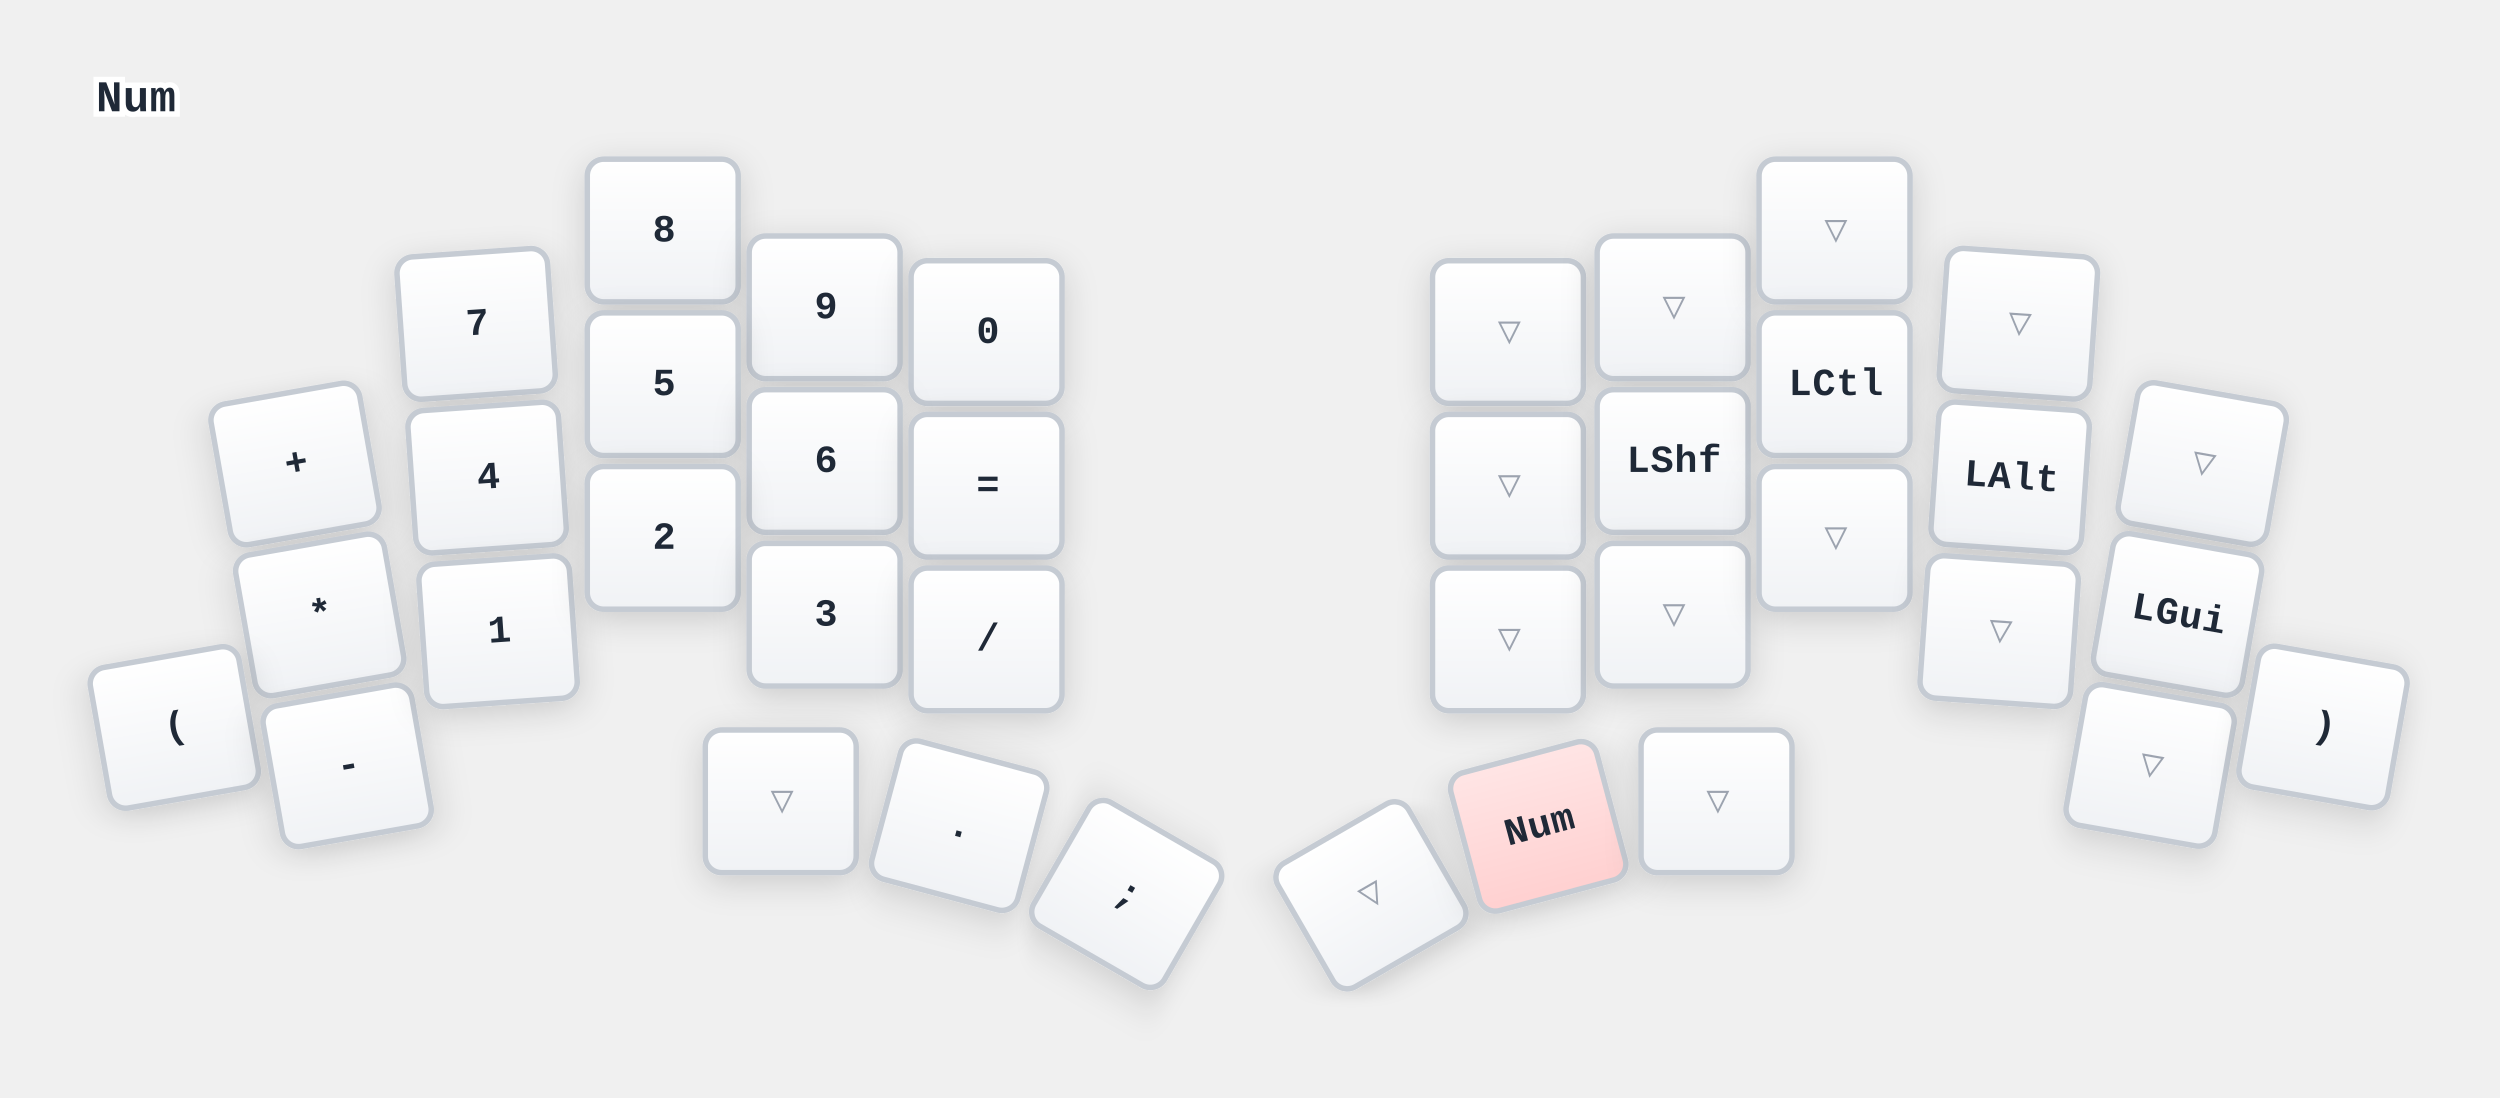
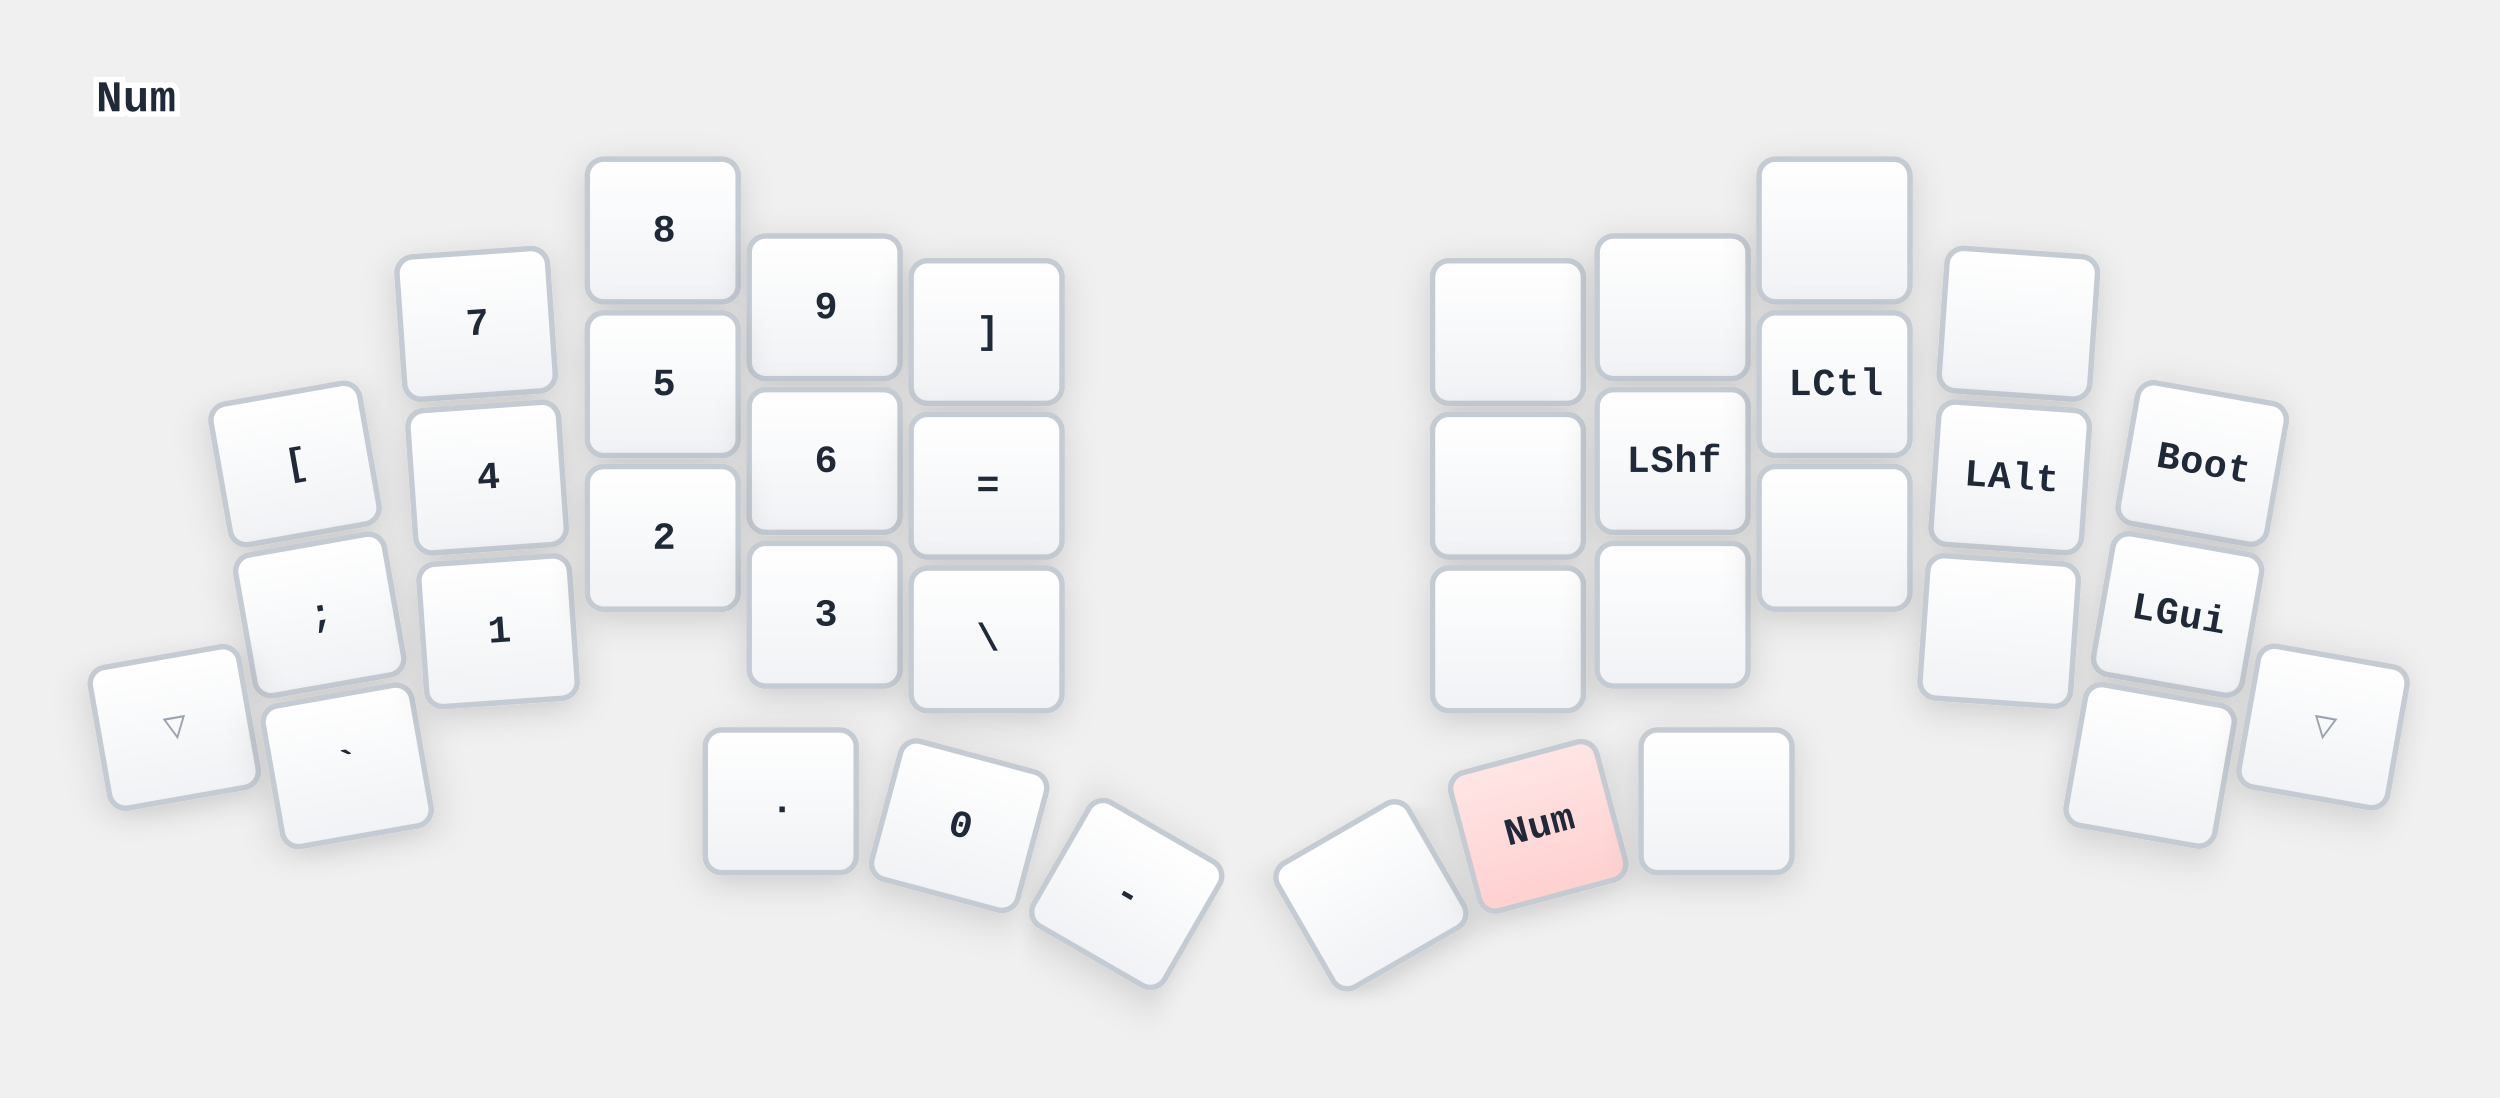
<svg xmlns="http://www.w3.org/2000/svg" width="911" height="400" viewBox="0 0 911 400" class="keymap">
  <defs>
    /* key gradients */
    <linearGradient id="keyGradient" x1="0%" y1="0%" x2="0%" y2="100%">
      <stop offset="0%" style="stop-color:#ffffff;stop-opacity:1" />
      <stop offset="100%" style="stop-color:#f0f2f5;stop-opacity:1" />
    </linearGradient>
    <linearGradient id="keyGradientCombo" x1="0%" y1="0%" x2="0%" y2="100%">
      <stop offset="0%" style="stop-color:#e3f2ff;stop-opacity:1" />
      <stop offset="100%" style="stop-color:#cfe7ff;stop-opacity:1" />
    </linearGradient>
    <linearGradient id="keyGradientHeld" x1="0%" y1="0%" x2="0%" y2="100%">
      <stop offset="0%" style="stop-color:#ffe5e5;stop-opacity:1" />
      <stop offset="100%" style="stop-color:#ffd0d0;stop-opacity:1" />
    </linearGradient>
    /* start glyphs */
    <svg id="mdi:skip-backward">
      <svg id="mdi-skip-backward" viewBox="0 0 24 24">
        <path d="M20,5V19L13,12M6,5V19H4V5M13,5V19L6,12" />
      </svg>
    </svg>
    <svg id="mdi:skip-forward">
      <svg id="mdi-skip-forward" viewBox="0 0 24 24">
        <path d="M4,5V19L11,12M18,5V19H20V5M11,5V19L18,12" />
      </svg>
    </svg>
    <svg id="mdi:volume-high">
      <svg id="mdi-volume-high" viewBox="0 0 24 24">
        <path d="M14,3.23V5.29C16.89,6.15 19,8.83 19,12C19,15.17 16.89,17.84 14,18.7V20.77C18,19.86 21,16.28 21,12C21,7.72 18,4.14 14,3.23M16.5,12C16.5,10.23 15.5,8.71 14,7.97V16C15.5,15.29 16.5,13.76 16.5,12M3,9V15H7L12,20V4L7,9H3Z" />
      </svg>
    </svg>
    <svg id="mdi:volume-medium">
      <svg id="mdi-volume-medium" viewBox="0 0 24 24">
        <path d="M5,9V15H9L14,20V4L9,9M18.5,12C18.5,10.23 17.5,8.71 16,7.97V16C17.5,15.29 18.5,13.76 18.5,12Z" />
      </svg>
    </svg>
    <svg id="mdi:volume-off">
      <svg id="mdi-volume-off" viewBox="0 0 24 24">
        <path d="M12,4L9.91,6.09L12,8.18M4.27,3L3,4.27L7.73,9H3V15H7L12,20V13.27L16.25,17.53C15.58,18.04 14.83,18.46 14,18.7V20.77C15.38,20.45 16.63,19.82 17.68,18.96L19.73,21L21,19.73L12,10.73M19,12C19,12.94 18.8,13.82 18.46,14.64L19.97,16.15C20.62,14.91 21,13.5 21,12C21,7.72 18,4.14 14,3.23V5.29C16.89,6.15 19,8.83 19,12M16.5,12C16.5,10.23 15.5,8.71 14,7.97V10.18L16.45,12.63C16.5,12.43 16.5,12.21 16.5,12Z" />
      </svg>
    </svg>
  </defs>/* end glyphs */
  <style>
    /* inherit to force styles through use tags */
    svg path {
      fill: inherit;
    }

    /* font and background color specifications */
    svg.keymap {
      font-family: 'Lilex Nerd Font', 'LilexNerdFont', SFMono-Regular, Consolas, Liberation Mono, Menlo, monospace;
      font-size: 12px;
      font-kerning: normal;
      text-rendering: optimizeLegibility;
      fill: #1f2937;
      font-variant-ligatures: none;
    }

    /* default key styling */
    rect.key {
      fill: url(#keyGradient);
      filter: drop-shadow(0 3px 6px rgba(0, 0, 0, 0.15));
    }

    rect.key {
      stroke: #c5cbd3;
      stroke-width: 2;
    }

    rect.combo {
      stroke: #8bb5e8;
      stroke-width: 2;
    }

    /* default key side styling, only used is draw_key_sides is set */
    rect.side {
      filter: brightness(90%);
    }

    /* color accent for combo boxes */
    rect.combo,
    rect.combo-separate {
      fill: url(#keyGradientCombo);
    }

    /* color accent for held keys */
    rect.held,
    rect.combo.held {
      fill: url(#keyGradientHeld);
    }

    /* color accent for ghost (optional) keys */
    rect.ghost,
    rect.combo.ghost {
      stroke-dasharray: 4, 4;
      stroke-width: 2;
    }

    text {
      text-anchor: middle;
      dominant-baseline: middle;
      letter-spacing: 0.01em;
    }

    /* main tap key text - larger and bold */
    text.tap {
      font-size: 14px;
      font-weight: 700;
      letter-spacing: 0.02em;
    }

    /* nerd font icons - ensure proper centering */
    text.tap.icon {
      font-size: 22px;
      dominant-baseline: central;
      text-anchor: middle;
      transform: translateY(0px);
      line-height: 1;
    }

    /* specific adjustments for different icon types */
    text.tap.icon.offset-full {
      transform: translate(-5px, 0px);
    }

    text.tap.icon.offset-half {
      transform: translate(-2.5px, 0px);
    }

    /* tap text with shifted - position left of center */
    text.tap.has-shifted {
      text-anchor: end;
      dominant-baseline: middle;
      transform: translateX(-4px);
      font-size: 18px;
      font-weight: 700;
    }

    /* styling for layer labels */
    text.label {
      font-weight: bold;
      text-anchor: start;
      stroke: white;
      stroke-width: 4;
      paint-order: stroke;
    }

    /* styling for optional footer */
    text.footer {
      text-anchor: end;
      dominant-baseline: auto;
      stroke: white;
      stroke-width: 4;
      paint-order: stroke;
    }

    /* styling for combo tap, and key non-tap label text */
    text.combo,
    text.hold,
    text.shifted,
    text.left,
    text.right {
      font-size: 11px;
      font-weight: 700;
      opacity: 0.95;
    }

    /* hold text positioned at bottom of key */
    text.hold {
      text-anchor: middle;
      dominant-baseline: auto;
      transform: translateY(18px);
    }

    /* shifted text positioned right of center */
    text.shifted {
      text-anchor: start;
      dominant-baseline: middle;
      transform: translateX(4px);
      font-size: 18px;
      font-weight: 700;
      opacity: 1;
    }

    text.left {
      text-anchor: start;
    }

    text.right {
      text-anchor: end;
    }

    /* layer activators */
    text.layer-activator {
      font-weight: 700;
      opacity: 0.9;
    }

    /* styling for hold/shifted label text in combo box */
    text.combo.hold,
    text.combo.shifted,
    text.combo.left,
    text.combo.right {
      font-size: 7.5px;
    }

    /* size variants for hold/shifted labels */
    text.small {
      font-size: 9px;
    }

    text.smaller {
      font-size: 6.5px;
      letter-spacing: -0.01em;
    }

    text.tiny {
      font-size: 6px;
      letter-spacing: -0.02em;
    }

    /* lighter symbol for transparent keys */
    text.trans {
      fill: #9ca3af;
    }

    /* styling for combo dendrons */
    path.combo {
      stroke-width: 1;
      stroke: #9ca3af;
      fill: none;
    }

    /* Start Tabler Icons Cleanup */
    /* cannot use height/width with glyphs */
    .icon-tabler&gt;path {
      fill: inherit;
      stroke: inherit;
      stroke-width: 2;
    }

    /* hide tabler's default box */
    .icon-tabler&gt;path[stroke="none"][fill="none"] {
      visibility: hidden;
    }

    /* End Tabler Icons Cleanup */

    svg.keymap {
      fill: #1f2937;
    }

    rect.key {
      fill: url(#keyGradient);
      filter: drop-shadow(0 3px 6px rgba(0, 0, 0, 0.15));
      stroke: #c5cbd3;
      stroke-width: 2;
    }

    rect.combo {
      stroke: #8bb5e8;
      stroke-width: 2;
    }

    rect.combo,
    rect.combo-separate {
      fill: url(#keyGradientCombo);
    }

    rect.held,
    rect.combo.held {
      fill: url(#keyGradientHeld);
    }

    text.label,
    text.footer {
      stroke: white;
    }

    text.trans {
      fill: #9ca3af;
    }

    path.combo {
      stroke: #9ca3af;
    }
  </style>
  <g transform="translate(30, 0)">
    <g transform="translate(0, 56)">
      <text x="5" y="-20" class="label" font-size="16">Num</text>
      <g transform="translate(78, 113) rotate(-10.0)" class="key keypos-0">
        <rect rx="6" ry="6" x="-28" y="-26" width="55" height="52" class="key" />
-         <text x="0" y="0" class="key tap">+</text>
+         <text x="0" y="0" class="key tap">[</text>
      </g>
      <g transform="translate(144, 62) rotate(-4.0)" class="key keypos-1">
        <rect rx="6" ry="6" x="-28" y="-26" width="55" height="52" class="key" />
        <text x="0" y="0" class="key tap">7</text>
      </g>
      <g transform="translate(212, 28)" class="key keypos-2">
        <rect rx="6" ry="6" x="-28" y="-26" width="55" height="52" class="key" />
        <text x="0" y="0" class="key tap">8</text>
      </g>
      <g transform="translate(271, 56)" class="key keypos-3">
        <rect rx="6" ry="6" x="-28" y="-26" width="55" height="52" class="key" />
        <text x="0" y="0" class="key tap">9</text>
      </g>
      <g transform="translate(330, 65)" class="key keypos-4">
        <rect rx="6" ry="6" x="-28" y="-26" width="55" height="52" class="key" />
+         <text x="0" y="0" class="key tap">]</text>
+       </g>
+       <g transform="translate(520, 65)" class="key keypos-5">
+         <rect rx="6" ry="6" x="-28" y="-26" width="55" height="52" class="key" />
+         <text x="0" y="0" class="key tap" />
+       </g>
+       <g transform="translate(580, 56)" class="key keypos-6">
+         <rect rx="6" ry="6" x="-28" y="-26" width="55" height="52" class="key" />
+         <text x="0" y="0" class="key tap" />
+       </g>
+       <g transform="translate(639, 28)" class="key keypos-7">
+         <rect rx="6" ry="6" x="-28" y="-26" width="55" height="52" class="key" />
+         <text x="0" y="0" class="key tap" />
+       </g>
+       <g transform="translate(706, 62) rotate(4.0)" class="key keypos-8">
+         <rect rx="6" ry="6" x="-28" y="-26" width="55" height="52" class="key" />
+         <text x="0" y="0" class="key tap" />
+       </g>
+       <g transform="translate(773, 113) rotate(10.0)" class="key keypos-9">
+         <rect rx="6" ry="6" x="-28" y="-26" width="55" height="52" class="key" />
+         <text x="0" y="0" class="key tap">Boot</text>
+       </g>
+       <g transform="translate(87, 168) rotate(-10.0)" class="key keypos-10">
+         <rect rx="6" ry="6" x="-28" y="-26" width="55" height="52" class="key" />
+         <text x="0" y="0" class="key tap">;</text>
+       </g>
+       <g transform="translate(148, 118) rotate(-4.0)" class="key keypos-11">
+         <rect rx="6" ry="6" x="-28" y="-26" width="55" height="52" class="key" />
+         <text x="0" y="0" class="key tap">4</text>
+       </g>
+       <g transform="translate(212, 84)" class="key keypos-12">
+         <rect rx="6" ry="6" x="-28" y="-26" width="55" height="52" class="key" />
+         <text x="0" y="0" class="key tap">5</text>
+       </g>
+       <g transform="translate(271, 112)" class="key keypos-13">
+         <rect rx="6" ry="6" x="-28" y="-26" width="55" height="52" class="key" />
+         <text x="0" y="0" class="key tap">6</text>
+       </g>
+       <g transform="translate(330, 121)" class="key keypos-14">
+         <rect rx="6" ry="6" x="-28" y="-26" width="55" height="52" class="key" />
+         <text x="0" y="0" class="key tap">=</text>
+       </g>
+       <g transform="translate(520, 121)" class="key keypos-15">
+         <rect rx="6" ry="6" x="-28" y="-26" width="55" height="52" class="key" />
+         <text x="0" y="0" class="key tap" />
+       </g>
+       <g transform="translate(580, 112)" class="key keypos-16">
+         <rect rx="6" ry="6" x="-28" y="-26" width="55" height="52" class="key" />
+         <text x="0" y="0" class="key tap">LShf</text>
+       </g>
+       <g transform="translate(639, 84)" class="key keypos-17">
+         <rect rx="6" ry="6" x="-28" y="-26" width="55" height="52" class="key" />
+         <text x="0" y="0" class="key tap">LCtl</text>
+       </g>
+       <g transform="translate(703, 118) rotate(4.0)" class="key keypos-18">
+         <rect rx="6" ry="6" x="-28" y="-26" width="55" height="52" class="key" />
+         <text x="0" y="0" class="key tap">LAlt</text>
+       </g>
+       <g transform="translate(764, 168) rotate(10.0)" class="key keypos-19">
+         <rect rx="6" ry="6" x="-28" y="-26" width="55" height="52" class="key" />
+         <text x="0" y="0" class="key tap">LGui</text>
+       </g>
+       <g transform="translate(34, 209) rotate(-10.0)" class="key keypos-20">
+         <rect rx="6" ry="6" x="-28" y="-26" width="55" height="52" class="key" />
+         <text x="0" y="0" class="key tap trans">▽</text>
+       </g>
+       <g transform="translate(97, 223) rotate(-10.0)" class="key keypos-21">
+         <rect rx="6" ry="6" x="-28" y="-26" width="55" height="52" class="key" />
+         <text x="0" y="0" class="key tap">`</text>
+       </g>
+       <g transform="translate(152, 174) rotate(-4.0)" class="key keypos-22">
+         <rect rx="6" ry="6" x="-28" y="-26" width="55" height="52" class="key" />
+         <text x="0" y="0" class="key tap">1</text>
+       </g>
+       <g transform="translate(212, 140)" class="key keypos-23">
+         <rect rx="6" ry="6" x="-28" y="-26" width="55" height="52" class="key" />
+         <text x="0" y="0" class="key tap">2</text>
+       </g>
+       <g transform="translate(271, 168)" class="key keypos-24">
+         <rect rx="6" ry="6" x="-28" y="-26" width="55" height="52" class="key" />
+         <text x="0" y="0" class="key tap">3</text>
+       </g>
+       <g transform="translate(330, 177)" class="key keypos-25">
+         <rect rx="6" ry="6" x="-28" y="-26" width="55" height="52" class="key" />
+         <text x="0" y="0" class="key tap">\</text>
+       </g>
+       <g transform="translate(520, 177)" class="key keypos-26">
+         <rect rx="6" ry="6" x="-28" y="-26" width="55" height="52" class="key" />
+         <text x="0" y="0" class="key tap" />
+       </g>
+       <g transform="translate(580, 168)" class="key keypos-27">
+         <rect rx="6" ry="6" x="-28" y="-26" width="55" height="52" class="key" />
+         <text x="0" y="0" class="key tap" />
+       </g>
+       <g transform="translate(639, 140)" class="key keypos-28">
+         <rect rx="6" ry="6" x="-28" y="-26" width="55" height="52" class="key" />
+         <text x="0" y="0" class="key tap" />
+       </g>
+       <g transform="translate(699, 174) rotate(4.0)" class="key keypos-29">
+         <rect rx="6" ry="6" x="-28" y="-26" width="55" height="52" class="key" />
+         <text x="0" y="0" class="key tap" />
+       </g>
+       <g transform="translate(754, 223) rotate(10.0)" class="key keypos-30">
+         <rect rx="6" ry="6" x="-28" y="-26" width="55" height="52" class="key" />
+         <text x="0" y="0" class="key tap" />
+       </g>
+       <g transform="translate(817, 209) rotate(10.0)" class="key keypos-31">
+         <rect rx="6" ry="6" x="-28" y="-26" width="55" height="52" class="key" />
+         <text x="0" y="0" class="key tap trans">▽</text>
+       </g>
+       <g transform="translate(255, 236)" class="key keypos-32">
+         <rect rx="6" ry="6" x="-28" y="-26" width="55" height="52" class="key" />
+         <text x="0" y="0" class="key tap">.</text>
+       </g>
+       <g transform="translate(320, 245) rotate(15.0)" class="key keypos-33">
+         <rect rx="6" ry="6" x="-28" y="-26" width="55" height="52" class="key" />
        <text x="0" y="0" class="key tap">0</text>
      </g>
-       <g transform="translate(520, 65)" class="key keypos-5">
-         <rect rx="6" ry="6" x="-28" y="-26" width="55" height="52" class="key" />
-         <text x="0" y="0" class="key tap trans">▽</text>
-       </g>
-       <g transform="translate(580, 56)" class="key keypos-6">
-         <rect rx="6" ry="6" x="-28" y="-26" width="55" height="52" class="key" />
-         <text x="0" y="0" class="key tap trans">▽</text>
-       </g>
-       <g transform="translate(639, 28)" class="key keypos-7">
-         <rect rx="6" ry="6" x="-28" y="-26" width="55" height="52" class="key" />
-         <text x="0" y="0" class="key tap trans">▽</text>
-       </g>
-       <g transform="translate(706, 62) rotate(4.0)" class="key keypos-8">
-         <rect rx="6" ry="6" x="-28" y="-26" width="55" height="52" class="key" />
-         <text x="0" y="0" class="key tap trans">▽</text>
-       </g>
-       <g transform="translate(773, 113) rotate(10.0)" class="key keypos-9">
-         <rect rx="6" ry="6" x="-28" y="-26" width="55" height="52" class="key" />
-         <text x="0" y="0" class="key tap trans">▽</text>
-       </g>
-       <g transform="translate(87, 168) rotate(-10.0)" class="key keypos-10">
-         <rect rx="6" ry="6" x="-28" y="-26" width="55" height="52" class="key" />
-         <text x="0" y="0" class="key tap">*</text>
-       </g>
-       <g transform="translate(148, 118) rotate(-4.0)" class="key keypos-11">
-         <rect rx="6" ry="6" x="-28" y="-26" width="55" height="52" class="key" />
-         <text x="0" y="0" class="key tap">4</text>
-       </g>
-       <g transform="translate(212, 84)" class="key keypos-12">
-         <rect rx="6" ry="6" x="-28" y="-26" width="55" height="52" class="key" />
-         <text x="0" y="0" class="key tap">5</text>
-       </g>
-       <g transform="translate(271, 112)" class="key keypos-13">
-         <rect rx="6" ry="6" x="-28" y="-26" width="55" height="52" class="key" />
-         <text x="0" y="0" class="key tap">6</text>
-       </g>
-       <g transform="translate(330, 121)" class="key keypos-14">
-         <rect rx="6" ry="6" x="-28" y="-26" width="55" height="52" class="key" />
-         <text x="0" y="0" class="key tap">=</text>
-       </g>
-       <g transform="translate(520, 121)" class="key keypos-15">
-         <rect rx="6" ry="6" x="-28" y="-26" width="55" height="52" class="key" />
-         <text x="0" y="0" class="key tap trans">▽</text>
-       </g>
-       <g transform="translate(580, 112)" class="key keypos-16">
-         <rect rx="6" ry="6" x="-28" y="-26" width="55" height="52" class="key" />
-         <text x="0" y="0" class="key tap">LShf</text>
-       </g>
-       <g transform="translate(639, 84)" class="key keypos-17">
-         <rect rx="6" ry="6" x="-28" y="-26" width="55" height="52" class="key" />
-         <text x="0" y="0" class="key tap">LCtl</text>
-       </g>
-       <g transform="translate(703, 118) rotate(4.0)" class="key keypos-18">
-         <rect rx="6" ry="6" x="-28" y="-26" width="55" height="52" class="key" />
-         <text x="0" y="0" class="key tap">LAlt</text>
-       </g>
-       <g transform="translate(764, 168) rotate(10.0)" class="key keypos-19">
-         <rect rx="6" ry="6" x="-28" y="-26" width="55" height="52" class="key" />
-         <text x="0" y="0" class="key tap">LGui</text>
-       </g>
-       <g transform="translate(34, 209) rotate(-10.0)" class="key keypos-20">
-         <rect rx="6" ry="6" x="-28" y="-26" width="55" height="52" class="key" />
-         <text x="0" y="0" class="key tap">(</text>
-       </g>
-       <g transform="translate(97, 223) rotate(-10.0)" class="key keypos-21">
+       <g transform="translate(381, 270) rotate(30.0)" class="key keypos-34">
        <rect rx="6" ry="6" x="-28" y="-26" width="55" height="52" class="key" />
        <text x="0" y="0" class="key tap">-</text>
      </g>
-       <g transform="translate(152, 174) rotate(-4.0)" class="key keypos-22">
-         <rect rx="6" ry="6" x="-28" y="-26" width="55" height="52" class="key" />
-         <text x="0" y="0" class="key tap">1</text>
-       </g>
-       <g transform="translate(212, 140)" class="key keypos-23">
-         <rect rx="6" ry="6" x="-28" y="-26" width="55" height="52" class="key" />
-         <text x="0" y="0" class="key tap">2</text>
-       </g>
-       <g transform="translate(271, 168)" class="key keypos-24">
-         <rect rx="6" ry="6" x="-28" y="-26" width="55" height="52" class="key" />
-         <text x="0" y="0" class="key tap">3</text>
-       </g>
-       <g transform="translate(330, 177)" class="key keypos-25">
-         <rect rx="6" ry="6" x="-28" y="-26" width="55" height="52" class="key" />
-         <text x="0" y="0" class="key tap">/</text>
-       </g>
-       <g transform="translate(520, 177)" class="key keypos-26">
-         <rect rx="6" ry="6" x="-28" y="-26" width="55" height="52" class="key" />
-         <text x="0" y="0" class="key tap trans">▽</text>
-       </g>
-       <g transform="translate(580, 168)" class="key keypos-27">
-         <rect rx="6" ry="6" x="-28" y="-26" width="55" height="52" class="key" />
-         <text x="0" y="0" class="key tap trans">▽</text>
-       </g>
-       <g transform="translate(639, 140)" class="key keypos-28">
-         <rect rx="6" ry="6" x="-28" y="-26" width="55" height="52" class="key" />
-         <text x="0" y="0" class="key tap trans">▽</text>
-       </g>
-       <g transform="translate(699, 174) rotate(4.0)" class="key keypos-29">
-         <rect rx="6" ry="6" x="-28" y="-26" width="55" height="52" class="key" />
-         <text x="0" y="0" class="key tap trans">▽</text>
-       </g>
-       <g transform="translate(754, 223) rotate(10.0)" class="key keypos-30">
-         <rect rx="6" ry="6" x="-28" y="-26" width="55" height="52" class="key" />
-         <text x="0" y="0" class="key tap trans">▽</text>
-       </g>
-       <g transform="translate(817, 209) rotate(10.0)" class="key keypos-31">
-         <rect rx="6" ry="6" x="-28" y="-26" width="55" height="52" class="key" />
-         <text x="0" y="0" class="key tap">)</text>
-       </g>
-       <g transform="translate(255, 236)" class="key keypos-32">
-         <rect rx="6" ry="6" x="-28" y="-26" width="55" height="52" class="key" />
-         <text x="0" y="0" class="key tap trans">▽</text>
-       </g>
-       <g transform="translate(320, 245) rotate(15.0)" class="key keypos-33">
-         <rect rx="6" ry="6" x="-28" y="-26" width="55" height="52" class="key" />
-         <text x="0" y="0" class="key tap">.</text>
-       </g>
-       <g transform="translate(381, 270) rotate(30.0)" class="key keypos-34">
-         <rect rx="6" ry="6" x="-28" y="-26" width="55" height="52" class="key" />
-         <text x="0" y="0" class="key tap">;</text>
-       </g>
      <g transform="translate(470, 270) rotate(-30.0)" class="key keypos-35">
        <rect rx="6" ry="6" x="-28" y="-26" width="55" height="52" class="key" />
-         <text x="0" y="0" class="key tap trans">▽</text>
+         <text x="0" y="0" class="key tap" />
      </g>
      <g transform="translate(531, 245) rotate(-15.0)" class="key keypos-36">
        <rect rx="6" ry="6" x="-28" y="-26" width="55" height="52" class="key held" />
        <text x="0" y="0" class="key tap">Num</text>
      </g>
      <g transform="translate(596, 236)" class="key keypos-37">
        <rect rx="6" ry="6" x="-28" y="-26" width="55" height="52" class="key" />
-         <text x="0" y="0" class="key tap trans">▽</text>
+         <text x="0" y="0" class="key tap" />
      </g>
    </g>
  </g>
</svg>
